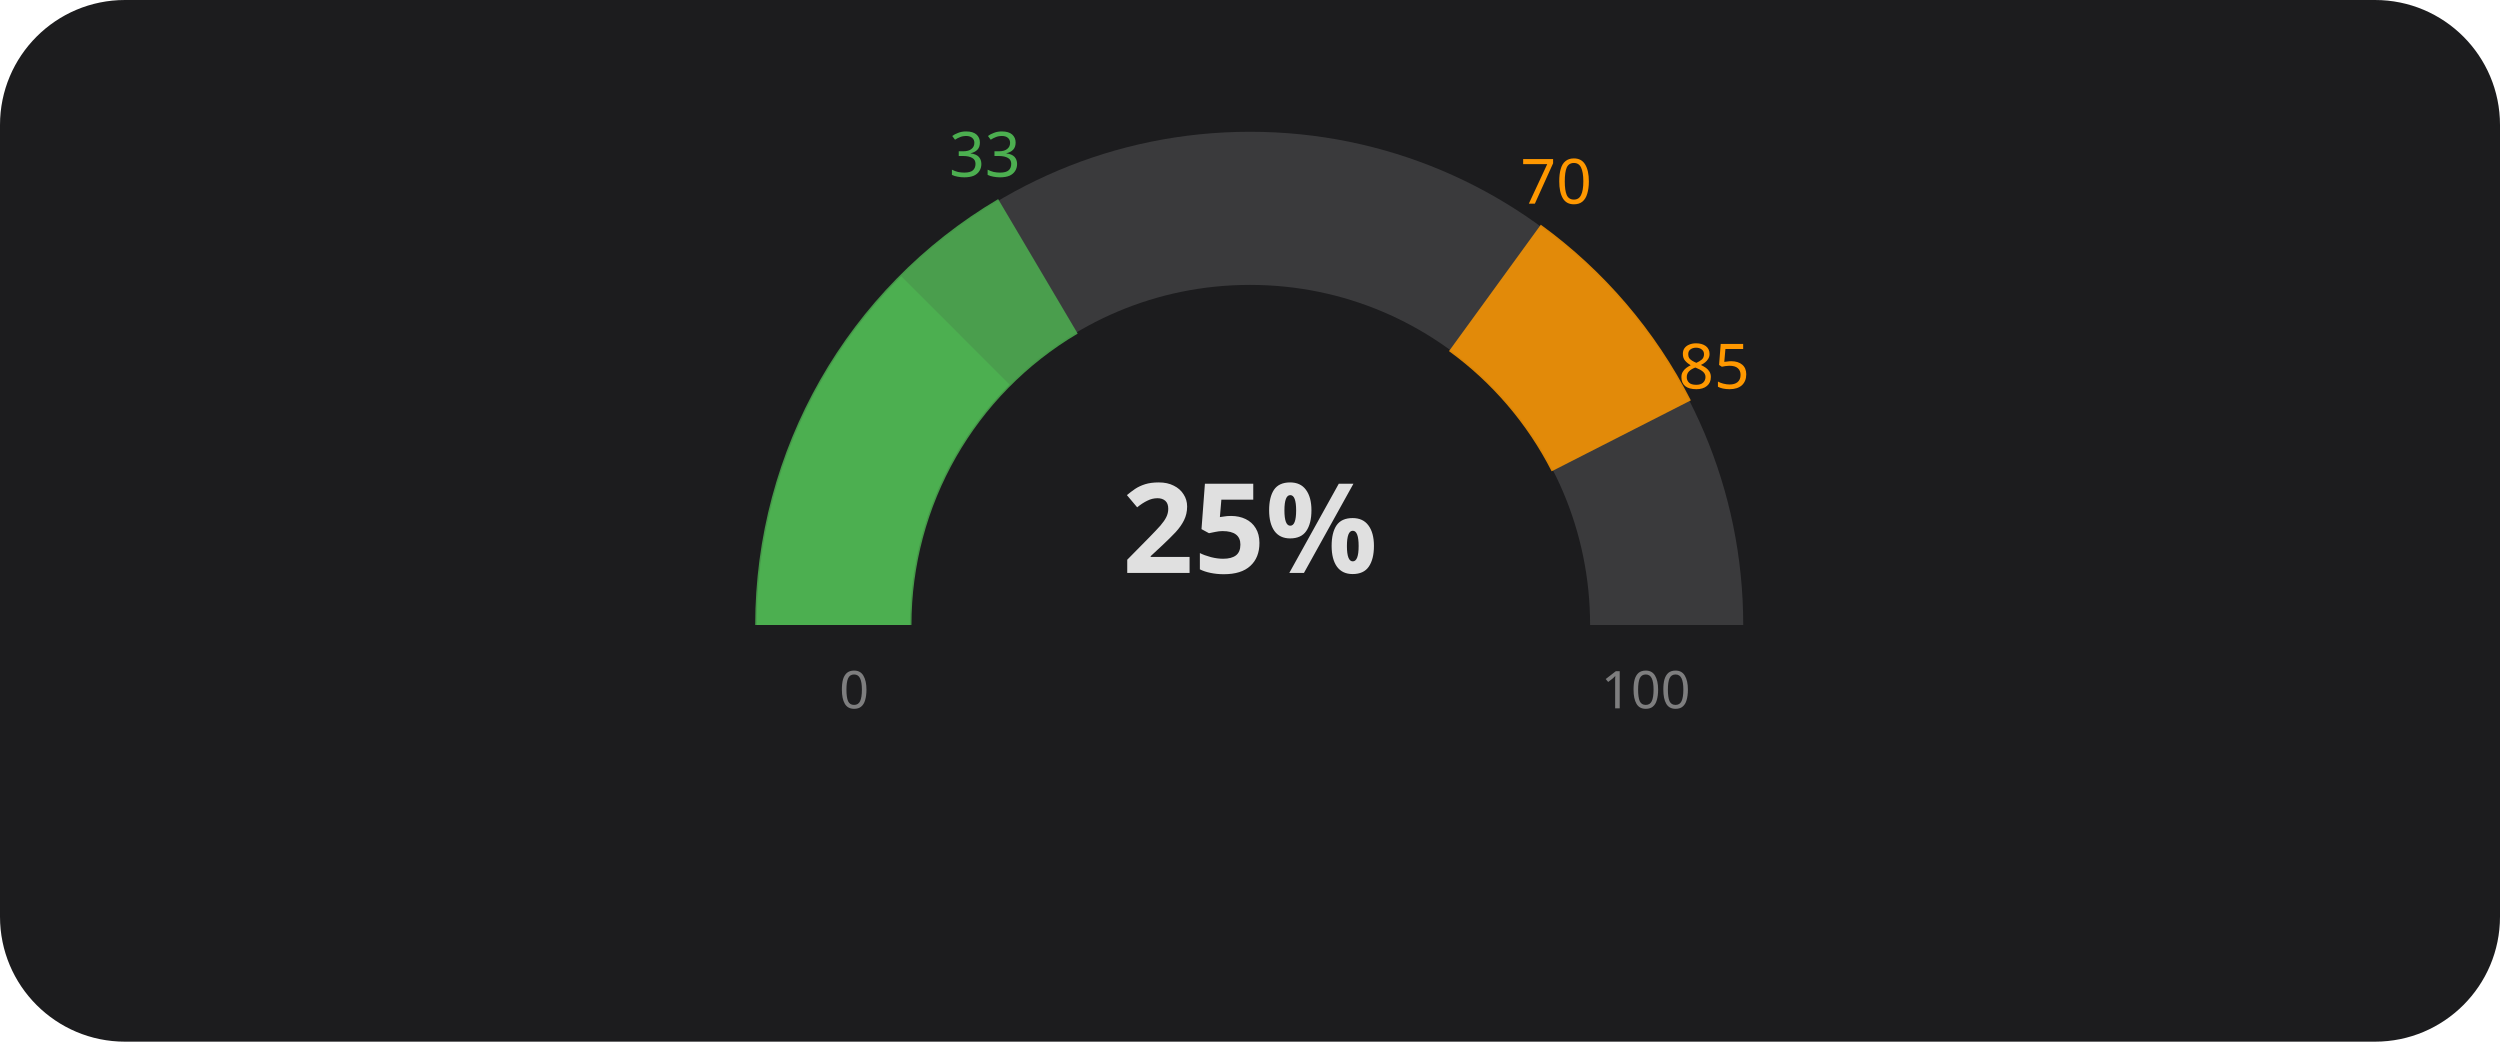
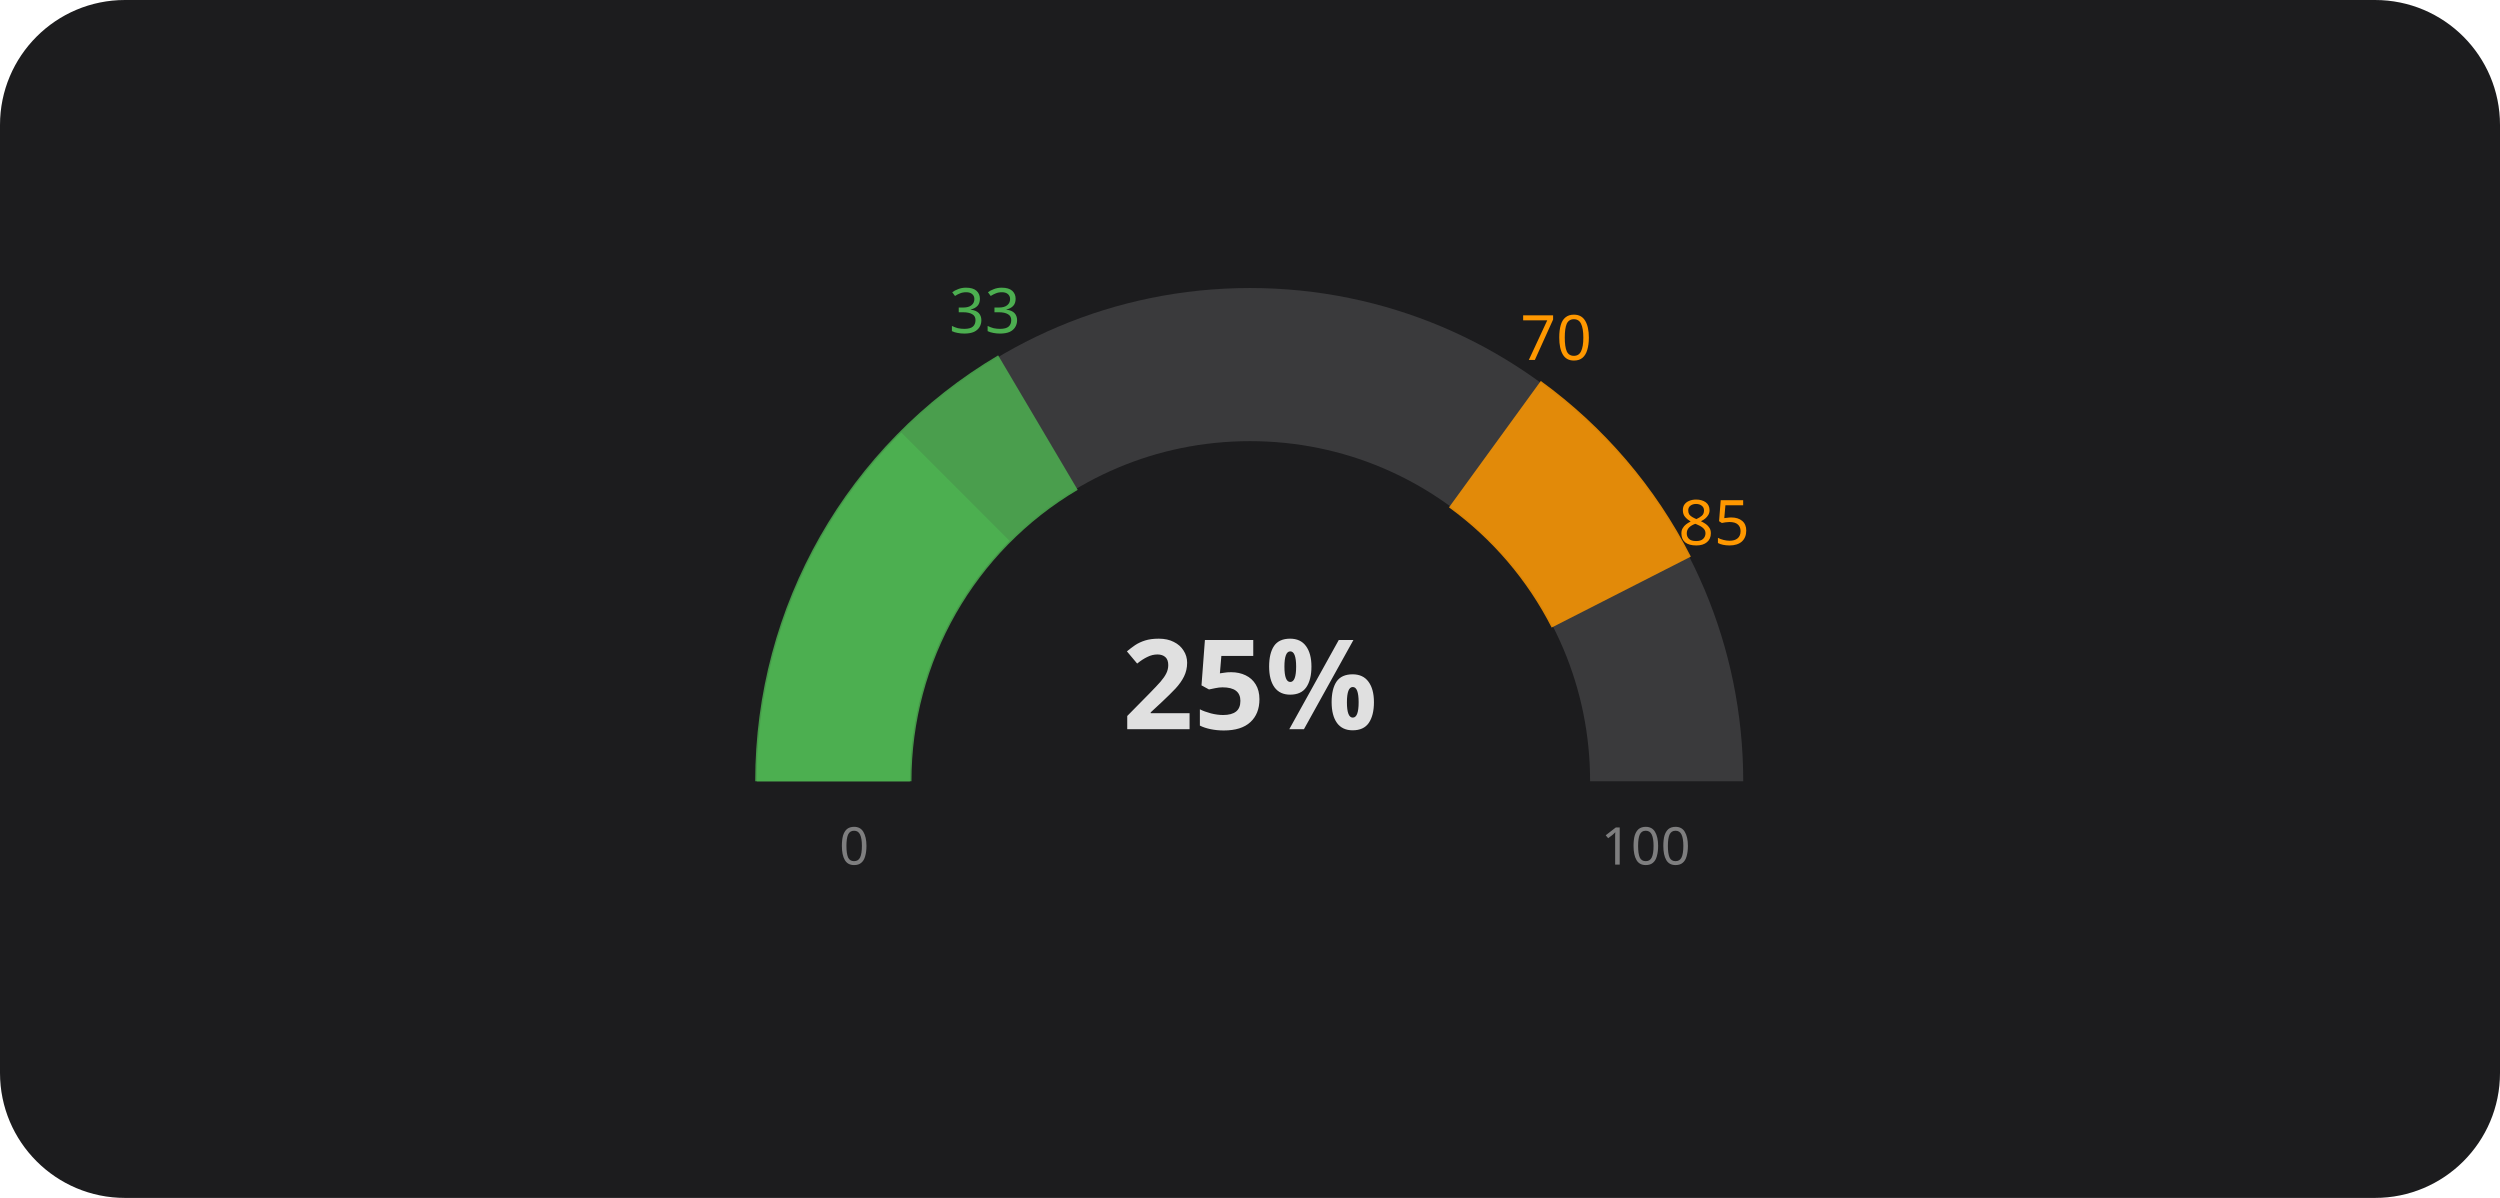
- <svg xmlns="http://www.w3.org/2000/svg" width="240" height="100" viewBox="0 0 240 100">
-   <rect width="240" height="100" rx="12" fill="#1c1c1e" />
-   <g transform="translate(120, 60)">
+ <svg xmlns="http://www.w3.org/2000/svg" width="240" height="115" viewBox="0 0 240 115">
+   <rect width="240" height="115" rx="12" fill="#1c1c1e" />
+   <g transform="translate(120, 75)">
    <path d="M -40 0 A 40 40 0 0 1 40 0" fill="none" stroke="#3a3a3c" stroke-width="14.7" stroke-linecap="butt" />
    <path d="M -40 0 A 40 40 0 0 1 -20.36 -34.43" stroke="#4caf50" fill="none" stroke-width="15" opacity="0.85" />
    <path d="M 23.51 -32.36 A 40 40 0 0 1 35.64 -18.16" stroke="#ff9800" fill="none" stroke-width="15" opacity="0.85" />
    <path d="M -40 0 A 40 40 0 0 1 -28.28 -28.28" fill="none" stroke="#4caf50" stroke-width="14.7" stroke-linecap="butt" />
    <text x="0" y="-5" text-anchor="middle" font-family="sans-serif" font-size="12" fill="#e0e0e0" font-weight="bold">25%</text>
    <text x="-38" y="8" text-anchor="middle" font-family="sans-serif" font-size="5" fill="#e0e0e0" opacity="0.5">0</text>
    <text x="38" y="8" text-anchor="middle" font-family="sans-serif" font-size="5" fill="#e0e0e0" opacity="0.5">100</text>
  </g>
-   <text x="94.55" y="16.96" text-anchor="middle" font-family="sans-serif" font-size="6" fill="#4caf50">33</text>
-   <text x="149.39" y="19.55" text-anchor="middle" font-family="sans-serif" font-size="6" fill="#ff9800">70</text>
-   <text x="164.55" y="37.3" text-anchor="middle" font-family="sans-serif" font-size="6" fill="#ff9800">85</text>
+   <text x="94.55" y="31.96" text-anchor="middle" font-family="sans-serif" font-size="6" fill="#4caf50">33</text>
+   <text x="149.39" y="34.55" text-anchor="middle" font-family="sans-serif" font-size="6" fill="#ff9800">70</text>
+   <text x="164.55" y="52.3" text-anchor="middle" font-family="sans-serif" font-size="6" fill="#ff9800">85</text>
</svg>
